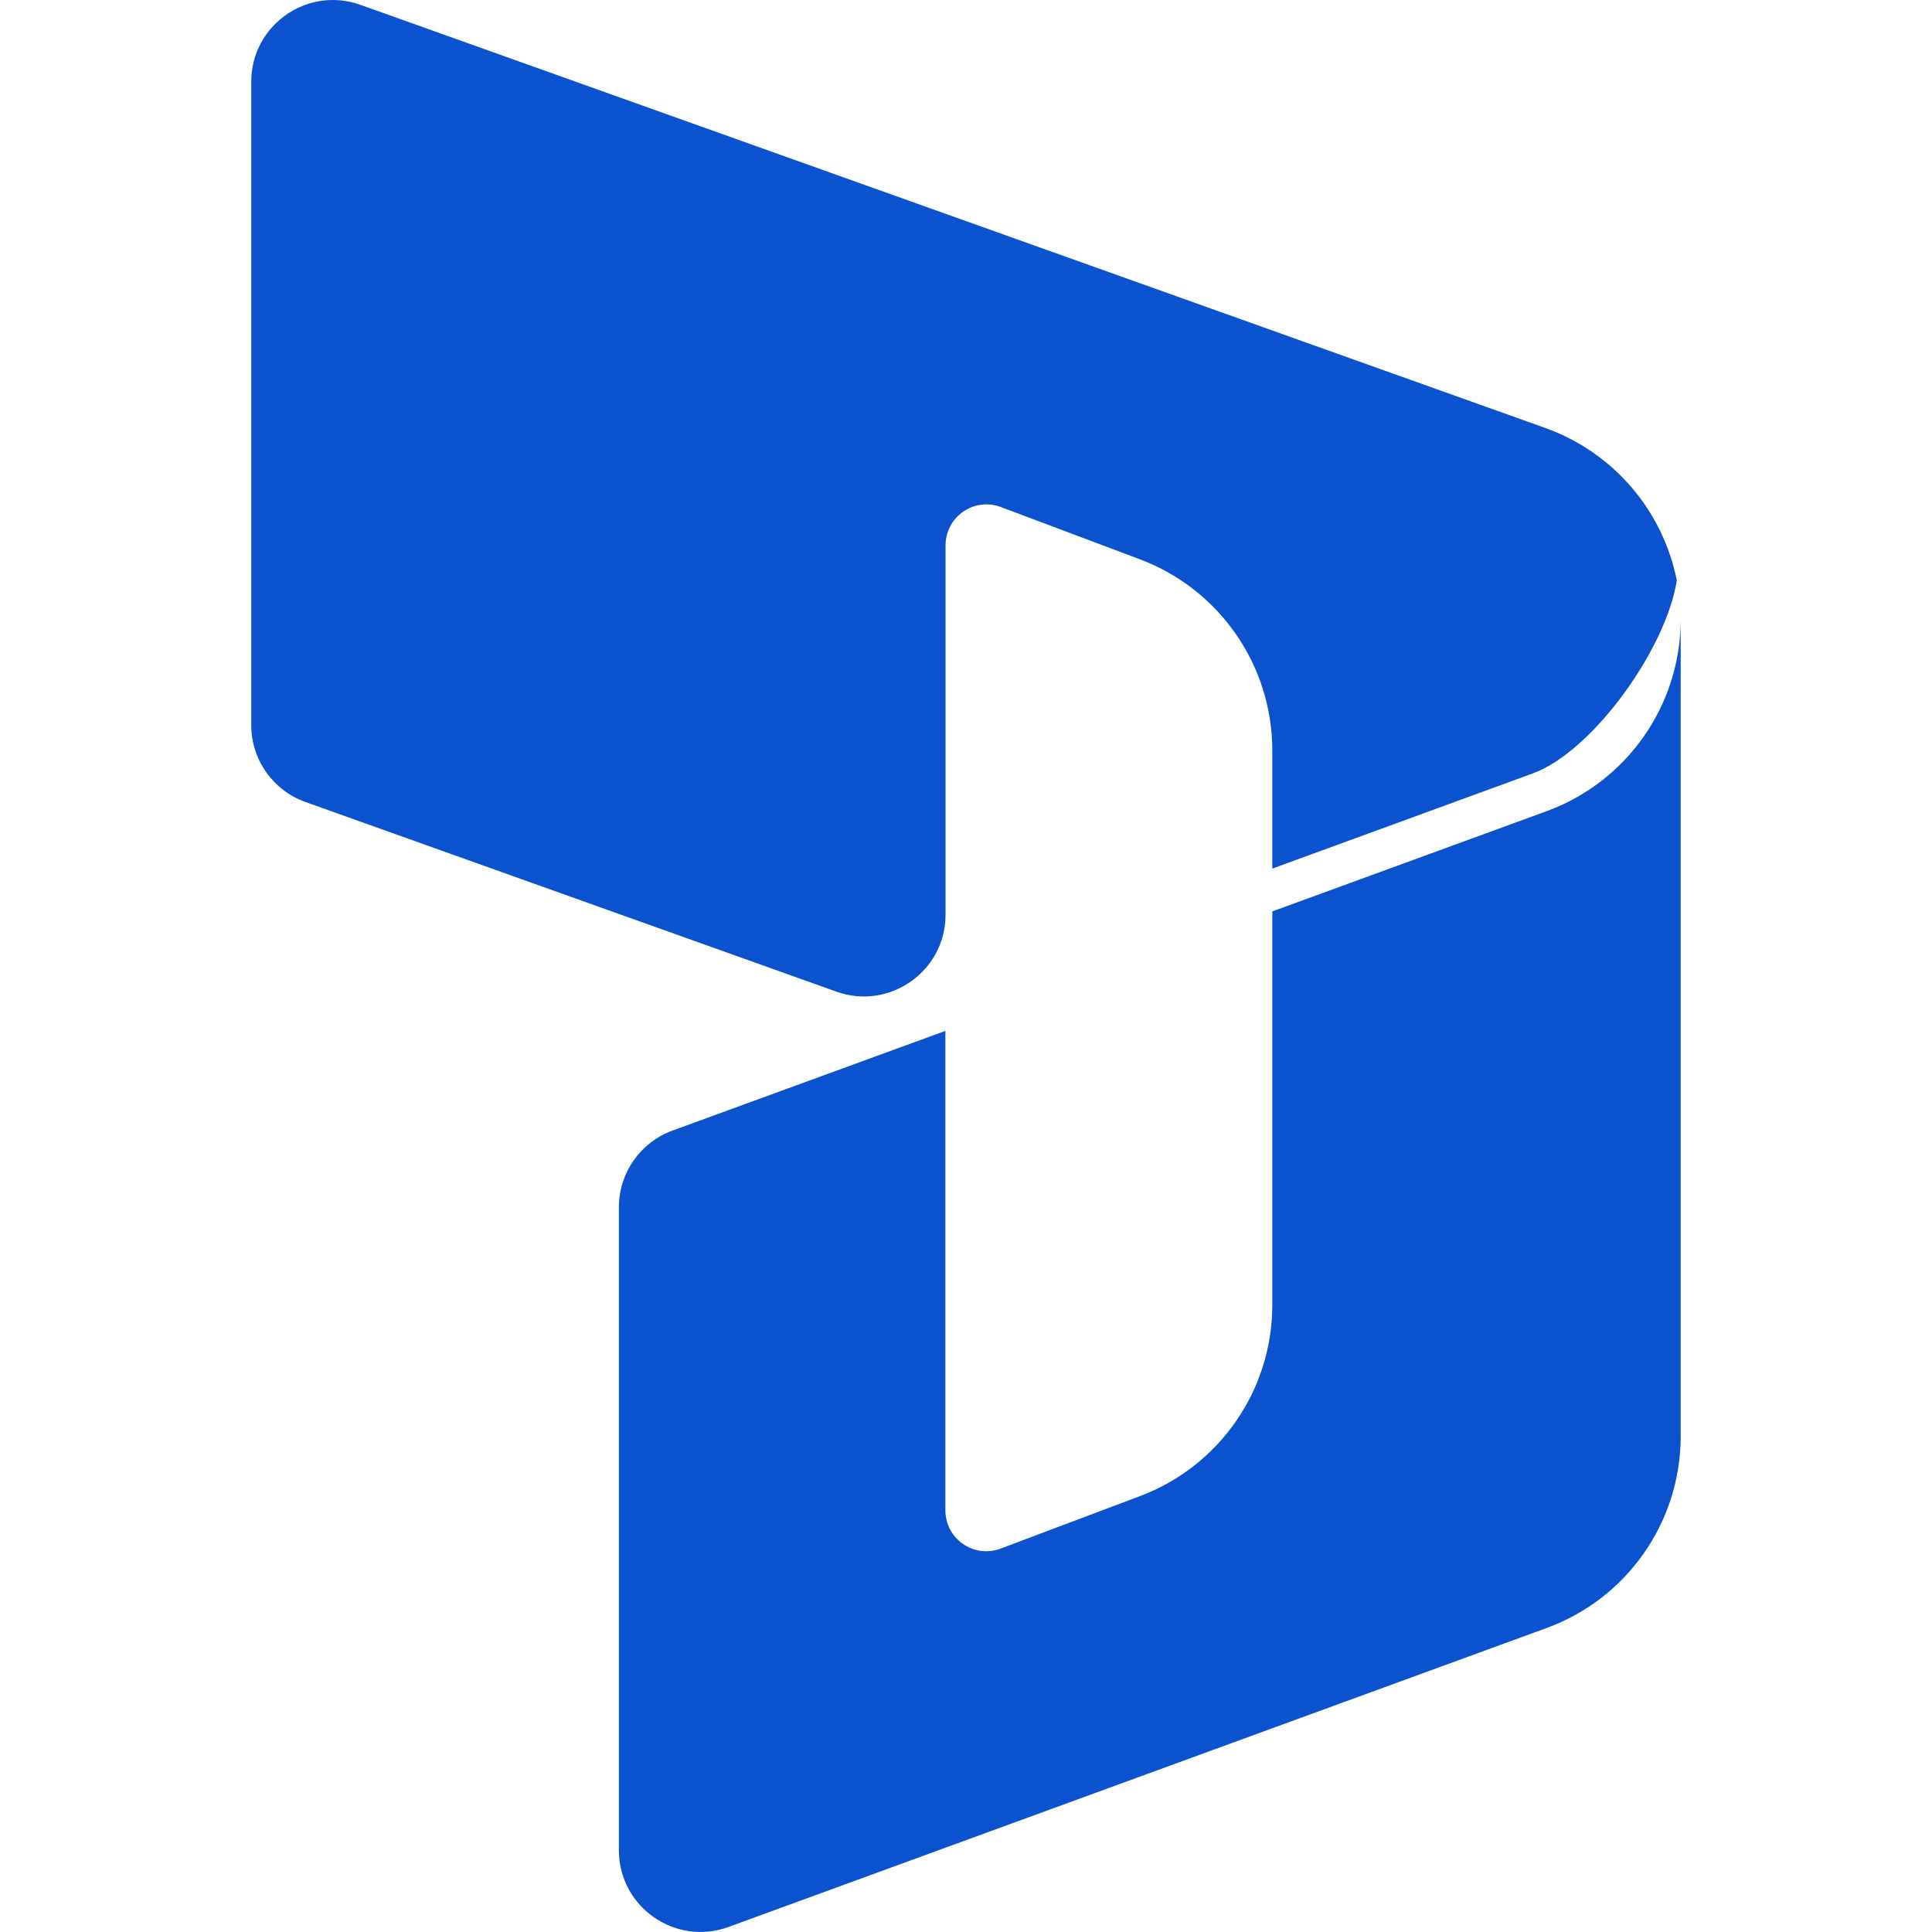
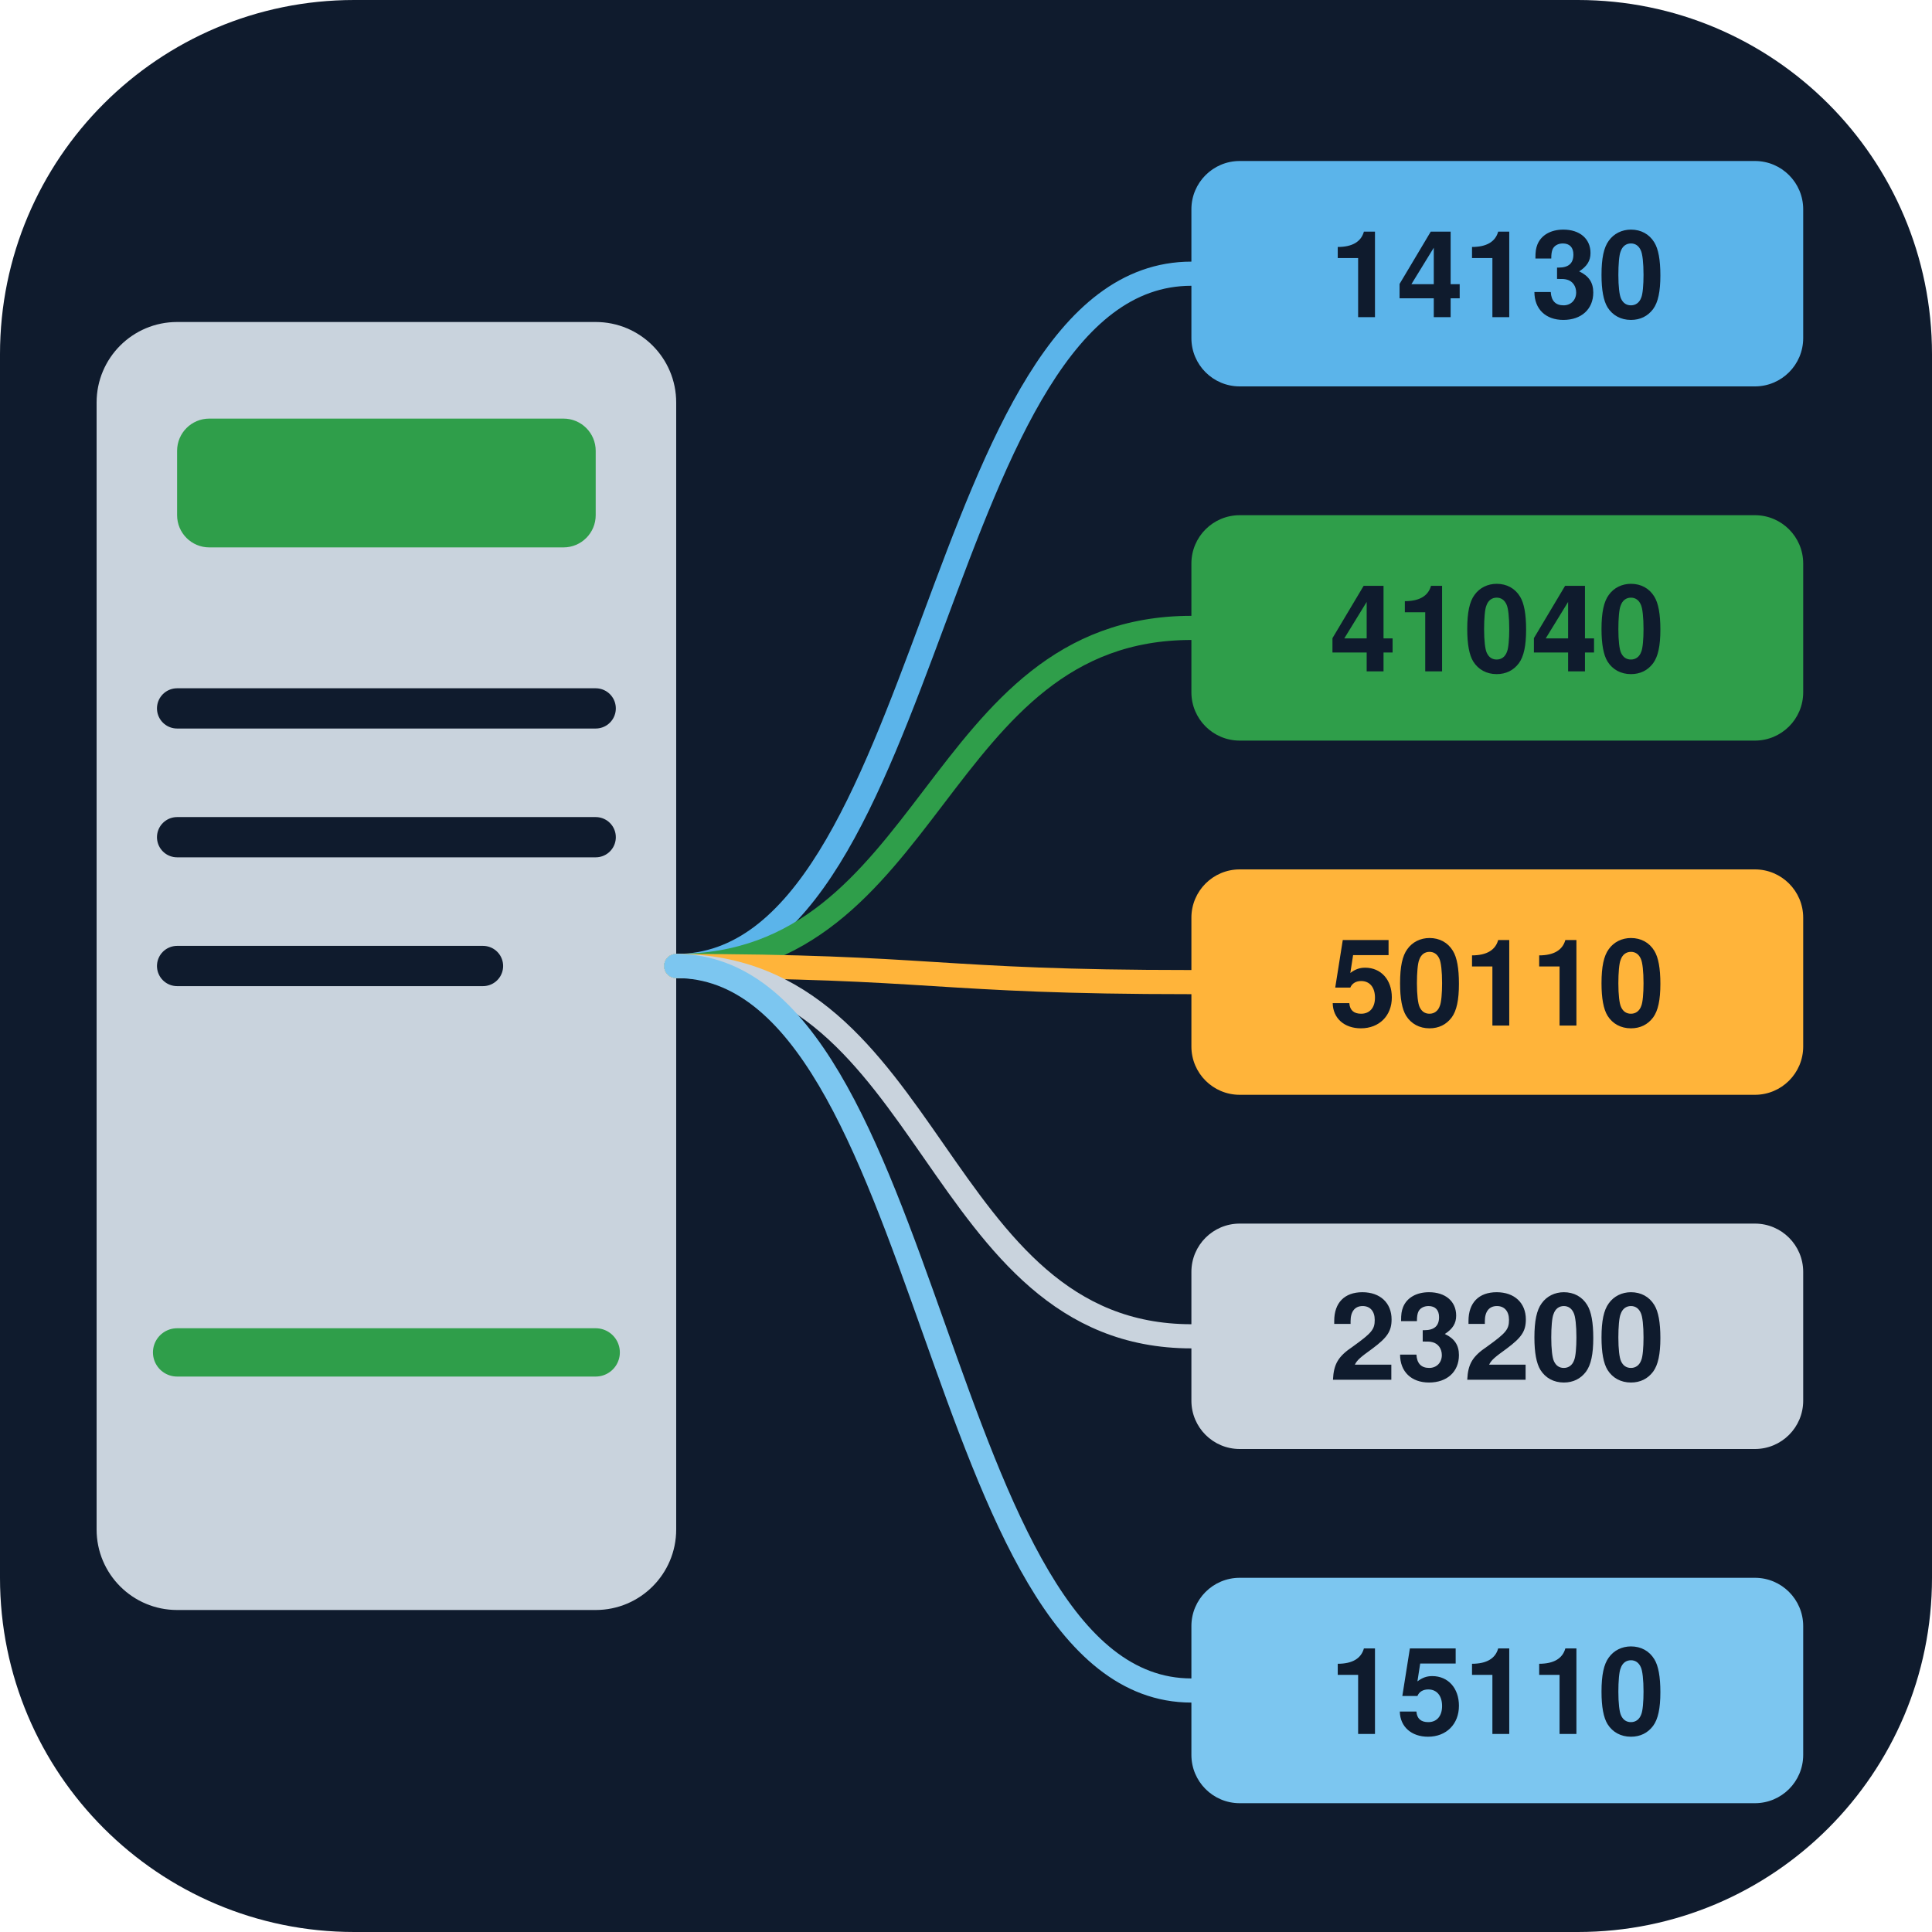
- <svg xmlns="http://www.w3.org/2000/svg" fill="#0B53CE" role="img" viewBox="0 0 24 24">
-   <path d="M15.805 11.322v4.889a2.536 2.536 0 0 1-1.643 2.374l-1.732.652a.507.507 0 0 1-.686-.475v-5.956l-3.392 1.239a1.015 1.015 0 0 0-.664.953v7.986c0 .705.7 1.195 1.363.953l10.161-3.713a2.535 2.535 0 0 0 1.666-2.382V7.696a2.537 2.537 0 0 1-1.666 2.381l-3.407 1.245Zm0-.532V9.323a2.537 2.537 0 0 0-1.645-2.375l-1.728-.65a.508.508 0 0 0-.686.475v4.59c0 .701-.695 1.191-1.355.956L3.795 9.963a1.015 1.015 0 0 1-.674-.956V1.015c0-.701.695-1.191 1.356-.955l14.718 5.256A2.538 2.538 0 0 1 20.83 7.21c-.136.861-1.05 2.128-1.79 2.398l-3.235 1.182Z" />
+ <svg xmlns="http://www.w3.org/2000/svg" viewBox="0 0 120 120" width="120" height="120" role="img">
+   <rect width="120" height="120" rx="22" fill="#0f1b2d" />
+   <g>
+     <rect x="6" y="20" width="36" height="80" rx="5" fill="#c9d3dd" />
+     <rect x="11" y="26" width="26" height="8" rx="2" fill="#2f9e4a" />
+     <path d="M11,44 H37 M11,52 H37 M11,60 H30" stroke="#0f1b2d" stroke-width="2.5" stroke-linecap="round" stroke-linejoin="round" fill="none" />
+     <path d="M11,84 H37" stroke="#2f9e4a" stroke-width="3" stroke-linecap="round" stroke-linejoin="round" fill="none" />
+   </g>
+   <path d="M42,60 C58,60 58,17 74,17" stroke="#5bb4ea" stroke-width="1.5" stroke-linecap="round" stroke-linejoin="round" fill="none" />
+   <g>
+     <rect x="74" y="10" width="38" height="14" rx="3" fill="#5bb4ea" />
+     <text x="93.0" y="19.7" text-anchor="middle" font-size="7.5" fill="#0f1b2d" font-family="-apple-system,Helvetica,Arial,sans-serif" font-weight="600">14130</text>
+   </g>
+   <path d="M42,60 C58,60 58,39 74,39" stroke="#2f9e4a" stroke-width="1.5" stroke-linecap="round" stroke-linejoin="round" fill="none" />
+   <g>
+     <rect x="74" y="32" width="38" height="14" rx="3" fill="#2f9e4a" />
+     <text x="93.0" y="41.7" text-anchor="middle" font-size="7.5" fill="#0f1b2d" font-family="-apple-system,Helvetica,Arial,sans-serif" font-weight="600">41040</text>
+   </g>
+   <path d="M42,60 C58,60 58,61 74,61" stroke="#ffb43a" stroke-width="1.5" stroke-linecap="round" stroke-linejoin="round" fill="none" />
+   <g>
+     <rect x="74" y="54" width="38" height="14" rx="3" fill="#ffb43a" />
+     <text x="93.0" y="63.7" text-anchor="middle" font-size="7.5" fill="#0f1b2d" font-family="-apple-system,Helvetica,Arial,sans-serif" font-weight="600">50110</text>
+   </g>
+   <path d="M42,60 C58,60 58,83 74,83" stroke="#c9d3dd" stroke-width="1.5" stroke-linecap="round" stroke-linejoin="round" fill="none" />
+   <g>
+     <rect x="74" y="76" width="38" height="14" rx="3" fill="#c9d3dd" />
+     <text x="93.0" y="85.7" text-anchor="middle" font-size="7.5" fill="#0f1b2d" font-family="-apple-system,Helvetica,Arial,sans-serif" font-weight="600">23200</text>
+   </g>
+   <path d="M42,60 C58,60 58,105 74,105" stroke="#7cc6f0" stroke-width="1.5" stroke-linecap="round" stroke-linejoin="round" fill="none" />
+   <g>
+     <rect x="74" y="98" width="38" height="14" rx="3" fill="#7cc6f0" />
+     <text x="93.0" y="107.7" text-anchor="middle" font-size="7.5" fill="#0f1b2d" font-family="-apple-system,Helvetica,Arial,sans-serif" font-weight="600">15110</text>
+   </g>
</svg>
